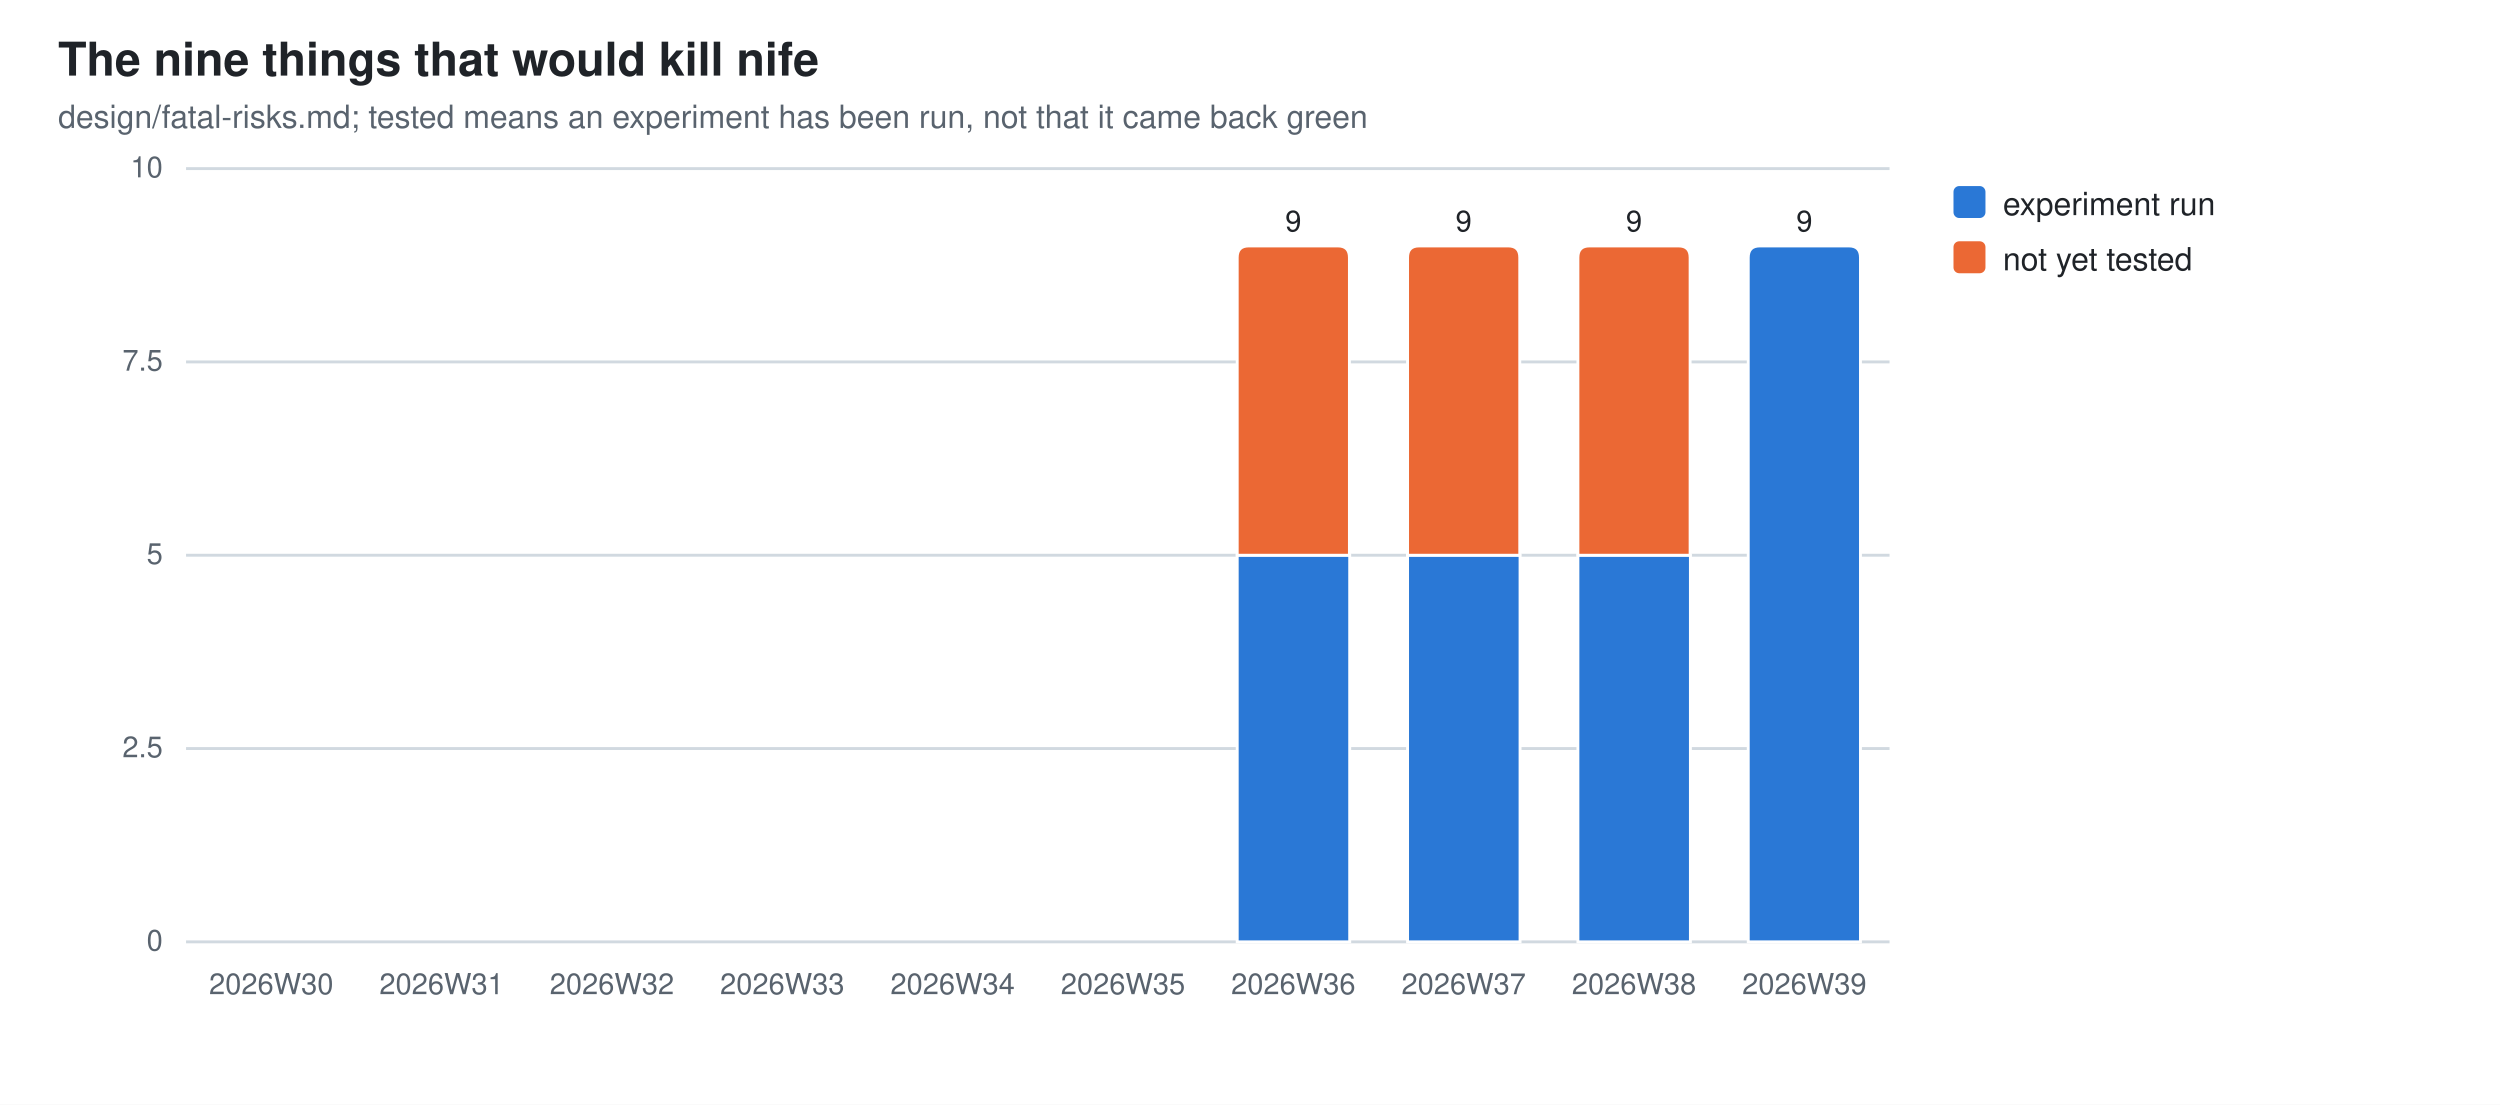
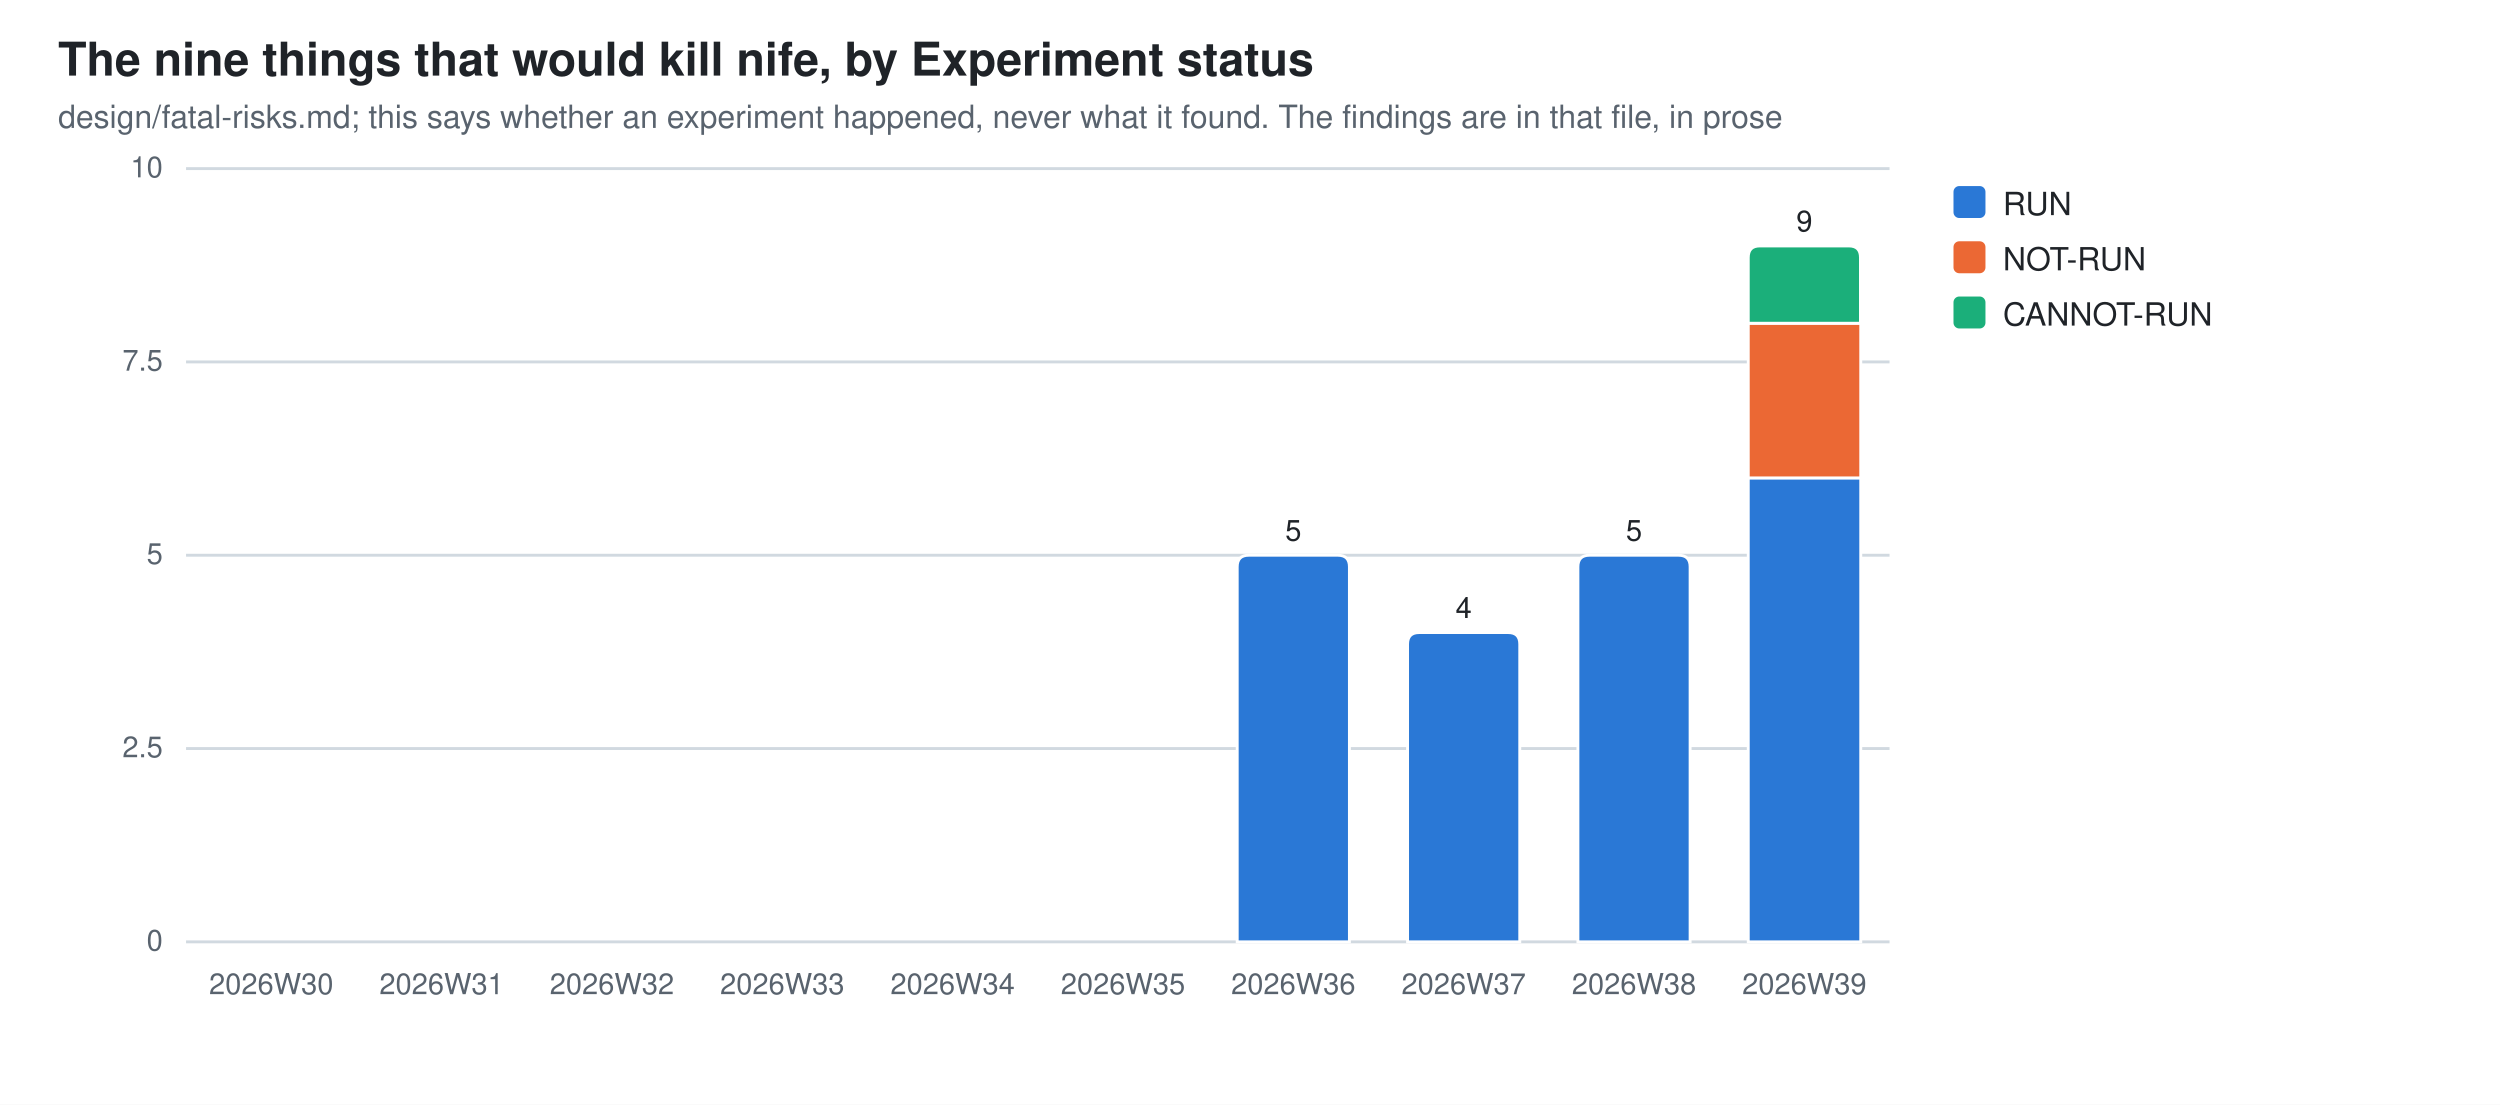
- <svg xmlns="http://www.w3.org/2000/svg" width="860" height="380" viewBox="0 0 860 380" role="img" aria-label="The nine things that would kill nife">
+ <svg xmlns="http://www.w3.org/2000/svg" width="860" height="380" viewBox="0 0 860 380" role="img" aria-label="The nine things that would kill nife, by Experiment status">
  <style>
  .bg{fill:#ffffff} .fg{fill:#1f2328} .mut{fill:#59636e} .grid{stroke:#d1d9e0}
  .seg{stroke:#ffffff;stroke-width:1}
  .val{paint-order:stroke;stroke:#ffffff;stroke-width:3px;stroke-linejoin:round}
  .s0{fill:#2a78d6}  .s1{fill:#eb6834}  .s2{fill:#1baf7a}  .s3{fill:#eda100}  .s4{fill:#e87ba4}  .s5{fill:#008300}  .s6{fill:#4a3aa7}  .s7{fill:#e34948}
  @media (prefers-color-scheme: dark){
    .bg{fill:#0d1117} .fg{fill:#e6edf3} .mut{fill:#9198a1} .grid{stroke:#30363d}
    .seg{stroke:#0d1117} .val{stroke:#0d1117} .s0{fill:#3987e5} .s1{fill:#d95926} .s2{fill:#199e70} .s3{fill:#c98500} .s4{fill:#d55181} .s5{fill:#008300} .s6{fill:#9085e9} .s7{fill:#e66767}}
  text{font-family:-apple-system,BlinkMacSystemFont,"Segoe UI",Helvetica,Arial,sans-serif}
</style>
  <rect class="bg" width="860" height="380" />
-   <text class="fg" x="20" y="26" font-size="16" font-weight="600">The nine things that would kill nife</text>
-   <text class="mut" x="20" y="44" font-size="11">design/fatal-risks.md; tested means an experiment has been run, not that it came back green</text>
+   <text class="fg" x="20" y="26" font-size="16" font-weight="600">The nine things that would kill nife, by Experiment status</text>
+   <text class="mut" x="20" y="44" font-size="11">design/fatal-risks.md; this says whether an experiment happened, never what it found. The findings are in that file, in prose</text>
  <line class="grid" x1="64" y1="324.0" x2="650.0" y2="324.0" stroke-width="1" />
  <text class="mut" x="56" y="327.0" font-size="10" text-anchor="end">0</text>
  <line class="grid" x1="64" y1="257.5" x2="650.0" y2="257.5" stroke-width="1" />
  <text class="mut" x="56" y="260.5" font-size="10" text-anchor="end">2.5</text>
  <line class="grid" x1="64" y1="191.0" x2="650.0" y2="191.0" stroke-width="1" />
  <text class="mut" x="56" y="194.0" font-size="10" text-anchor="end">5</text>
  <line class="grid" x1="64" y1="124.5" x2="650.0" y2="124.5" stroke-width="1" />
  <text class="mut" x="56" y="127.5" font-size="10" text-anchor="end">7.5</text>
  <line class="grid" x1="64" y1="58.0" x2="650.0" y2="58.0" stroke-width="1" />
  <text class="mut" x="56" y="61.0" font-size="10" text-anchor="end">10</text>
  <text class="mut" x="93.3" y="342" font-size="10" text-anchor="middle">2026W30</text>
  <text class="mut" x="151.9" y="342" font-size="10" text-anchor="middle">2026W31</text>
  <text class="mut" x="210.5" y="342" font-size="10" text-anchor="middle">2026W32</text>
  <text class="mut" x="269.1" y="342" font-size="10" text-anchor="middle">2026W33</text>
  <text class="mut" x="327.7" y="342" font-size="10" text-anchor="middle">2026W34</text>
  <text class="mut" x="386.3" y="342" font-size="10" text-anchor="middle">2026W35</text>
-   <rect class="seg s0" x="425.6" y="191.0" width="38.7" height="133.0" />
-   <path class="seg s1" d="M425.6,191.0 V88.6 Q425.6,84.6 429.6,84.6 H460.2 Q464.2,84.6 464.2,88.6 V191.0 Z" />
+   <path class="seg s0" d="M425.6,324.0 V195.0 Q425.6,191.0 429.6,191.0 H460.2 Q464.2,191.0 464.2,195.0 V324.0 Z" />
  <text class="mut" x="444.9" y="342" font-size="10" text-anchor="middle">2026W36</text>
-   <text class="fg val" x="444.9" y="79.6" font-size="10" text-anchor="middle">9</text>
-   <rect class="seg s0" x="484.2" y="191.0" width="38.7" height="133.0" />
-   <path class="seg s1" d="M484.2,191.0 V88.6 Q484.2,84.6 488.2,84.6 H518.8 Q522.8,84.6 522.8,88.6 V191.0 Z" />
+   <text class="fg val" x="444.9" y="186.0" font-size="10" text-anchor="middle">5</text>
+   <path class="seg s0" d="M484.2,324.0 V221.6 Q484.2,217.6 488.2,217.6 H518.8 Q522.8,217.6 522.8,221.6 V324.0 Z" />
  <text class="mut" x="503.5" y="342" font-size="10" text-anchor="middle">2026W37</text>
-   <text class="fg val" x="503.5" y="79.6" font-size="10" text-anchor="middle">9</text>
-   <rect class="seg s0" x="542.8" y="191.0" width="38.7" height="133.0" />
-   <path class="seg s1" d="M542.8,191.0 V88.6 Q542.8,84.6 546.8,84.6 H577.4 Q581.4,84.6 581.4,88.6 V191.0 Z" />
+   <text class="fg val" x="503.5" y="212.6" font-size="10" text-anchor="middle">4</text>
+   <path class="seg s0" d="M542.8,324.0 V195.0 Q542.8,191.0 546.8,191.0 H577.4 Q581.4,191.0 581.4,195.0 V324.0 Z" />
  <text class="mut" x="562.1" y="342" font-size="10" text-anchor="middle">2026W38</text>
-   <text class="fg val" x="562.1" y="79.6" font-size="10" text-anchor="middle">9</text>
-   <path class="seg s0" d="M601.4,324.0 V88.6 Q601.4,84.6 605.4,84.6 H636.0 Q640.0,84.6 640.0,88.6 V324.0 Z" />
+   <text class="fg val" x="562.1" y="186.0" font-size="10" text-anchor="middle">5</text>
+   <rect class="seg s0" x="601.4" y="164.4" width="38.7" height="159.6" />
+   <rect class="seg s1" x="601.4" y="111.2" width="38.7" height="53.2" />
+   <path class="seg s2" d="M601.4,111.2 V88.6 Q601.4,84.6 605.4,84.6 H636.0 Q640.0,84.6 640.0,88.6 V111.2 Z" />
  <text class="mut" x="620.7" y="342" font-size="10" text-anchor="middle">2026W39</text>
  <text class="fg val" x="620.7" y="79.6" font-size="10" text-anchor="middle">9</text>
  <rect class="s0" x="672" y="64" width="11" height="11" rx="2" />
  <text class="fg" y="74" font-size="11">
-     <tspan x="689" dy="0">experiment run</tspan>
+     <tspan x="689" dy="0">RUN</tspan>
  </text>
  <rect class="s1" x="672" y="83" width="11" height="11" rx="2" />
  <text class="fg" y="93" font-size="11">
-     <tspan x="689" dy="0">not yet tested</tspan>
+     <tspan x="689" dy="0">NOT-RUN</tspan>
+   </text>
+   <rect class="s2" x="672" y="102" width="11" height="11" rx="2" />
+   <text class="fg" y="112" font-size="11">
+     <tspan x="689" dy="0">CANNOT-RUN</tspan>
  </text>
</svg>
